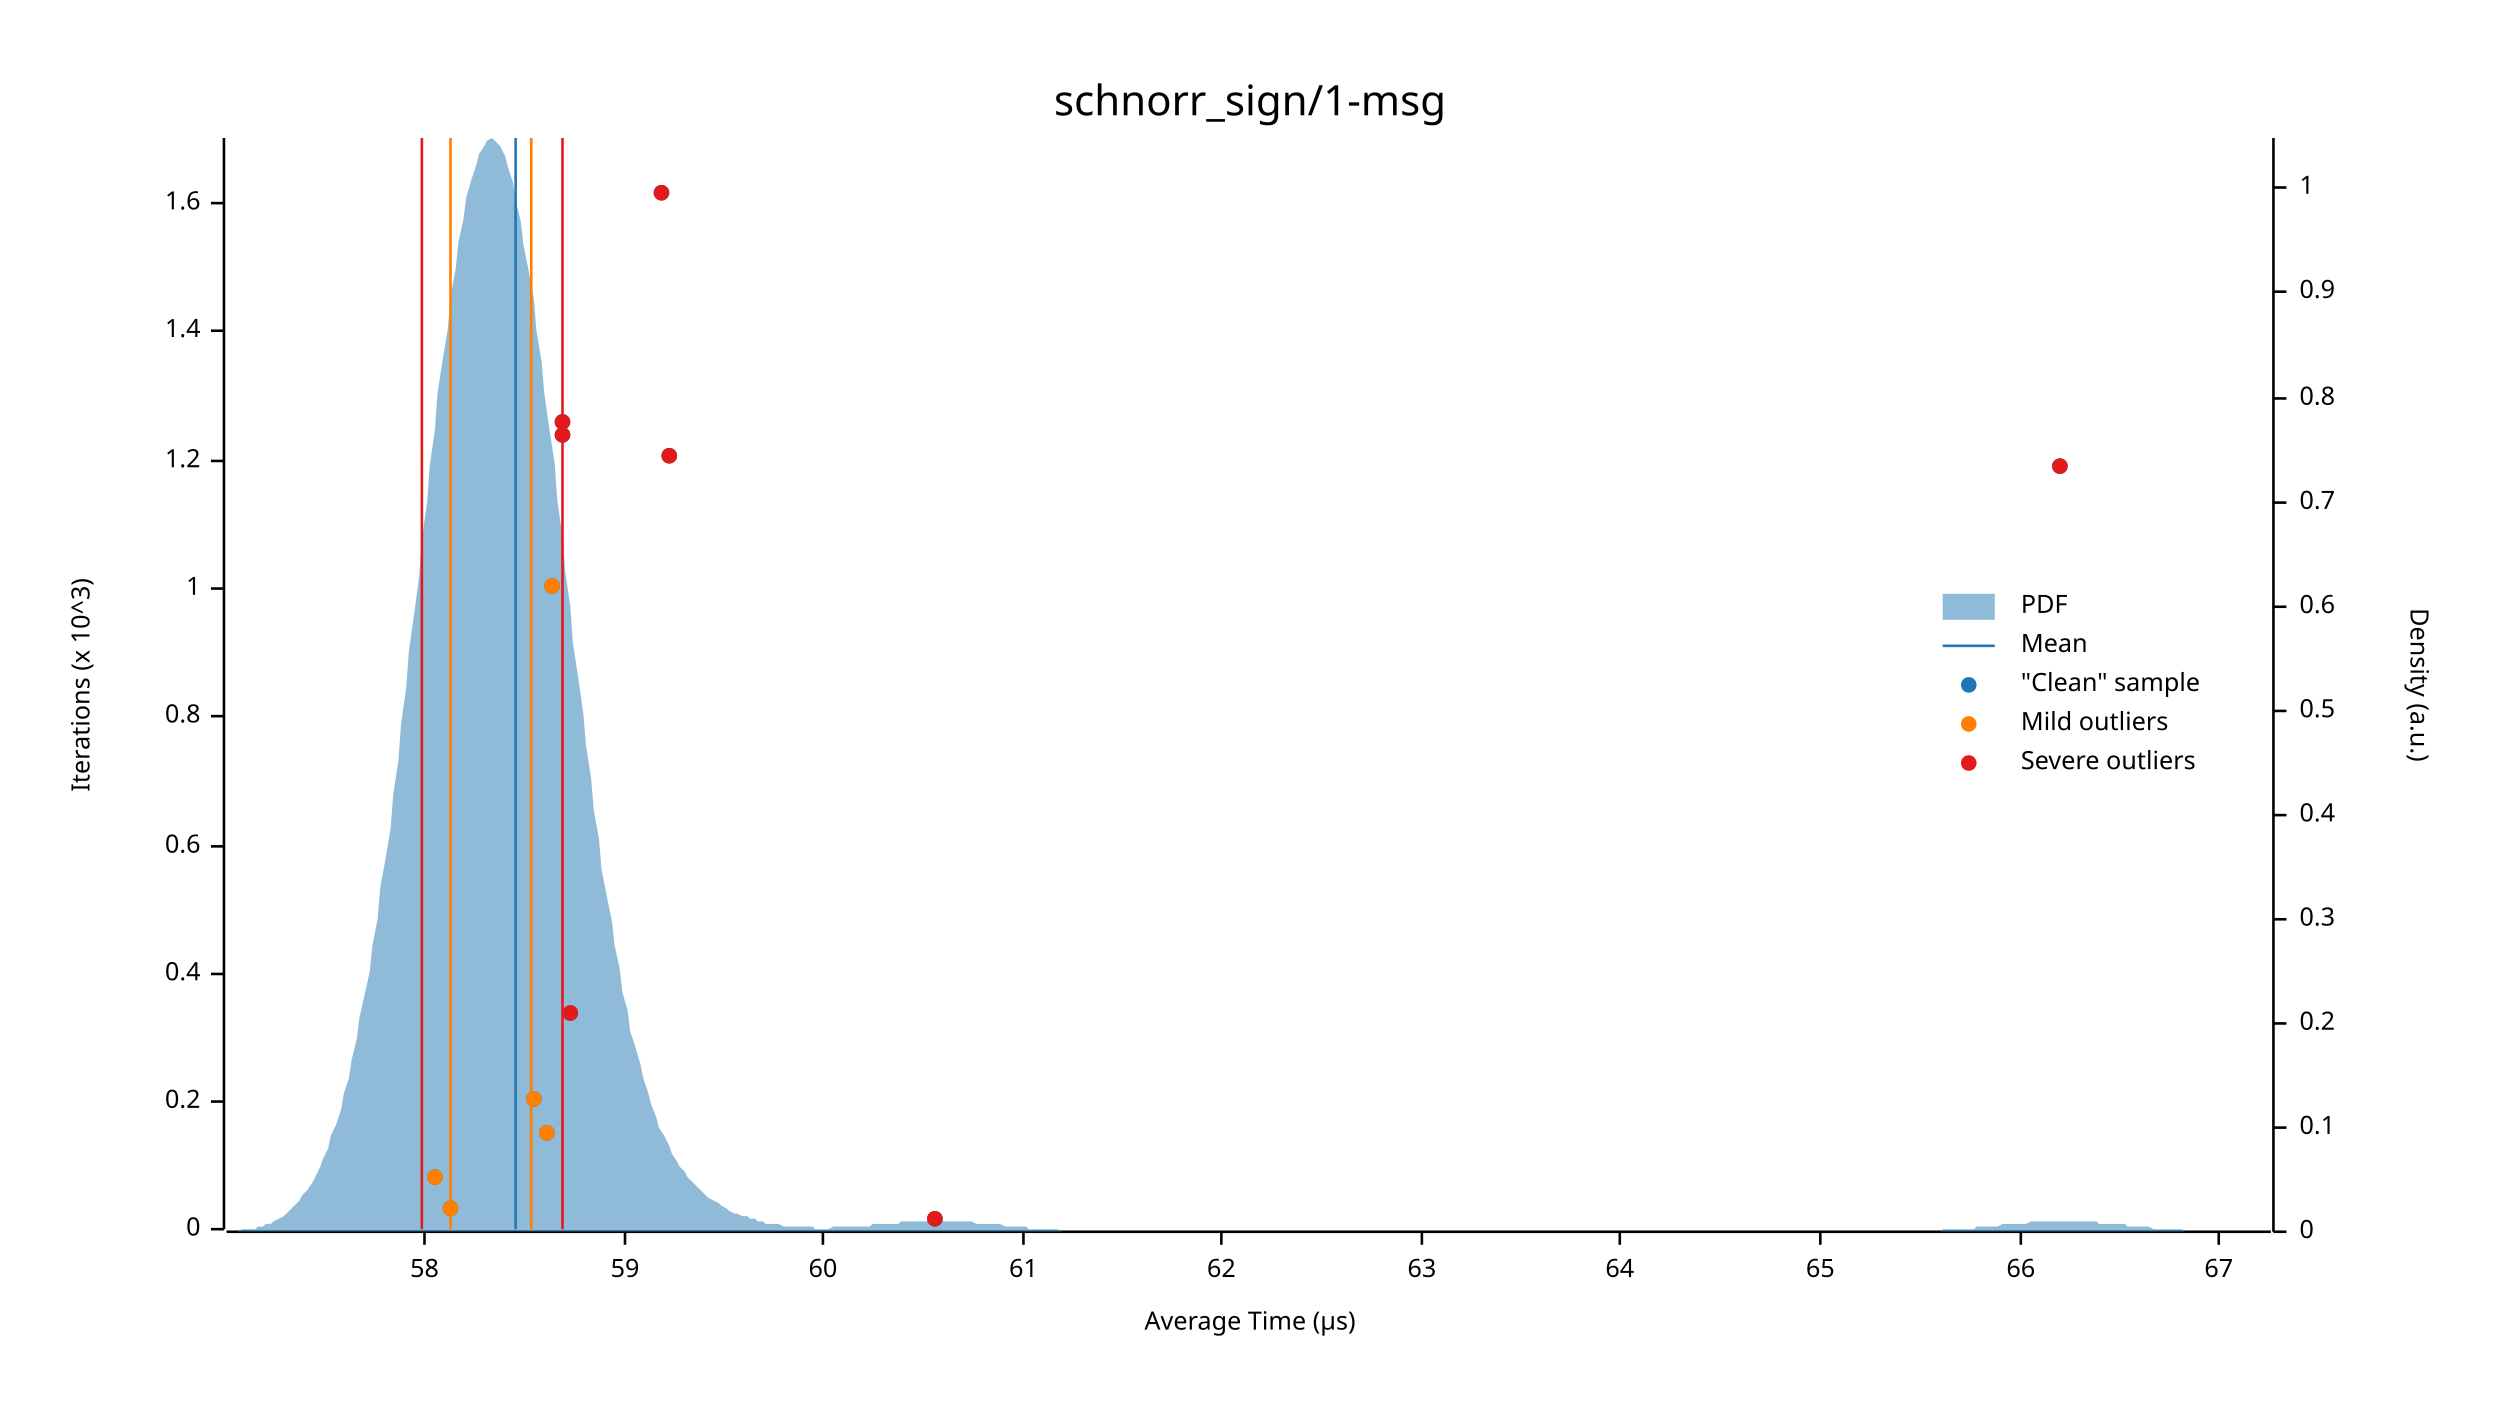
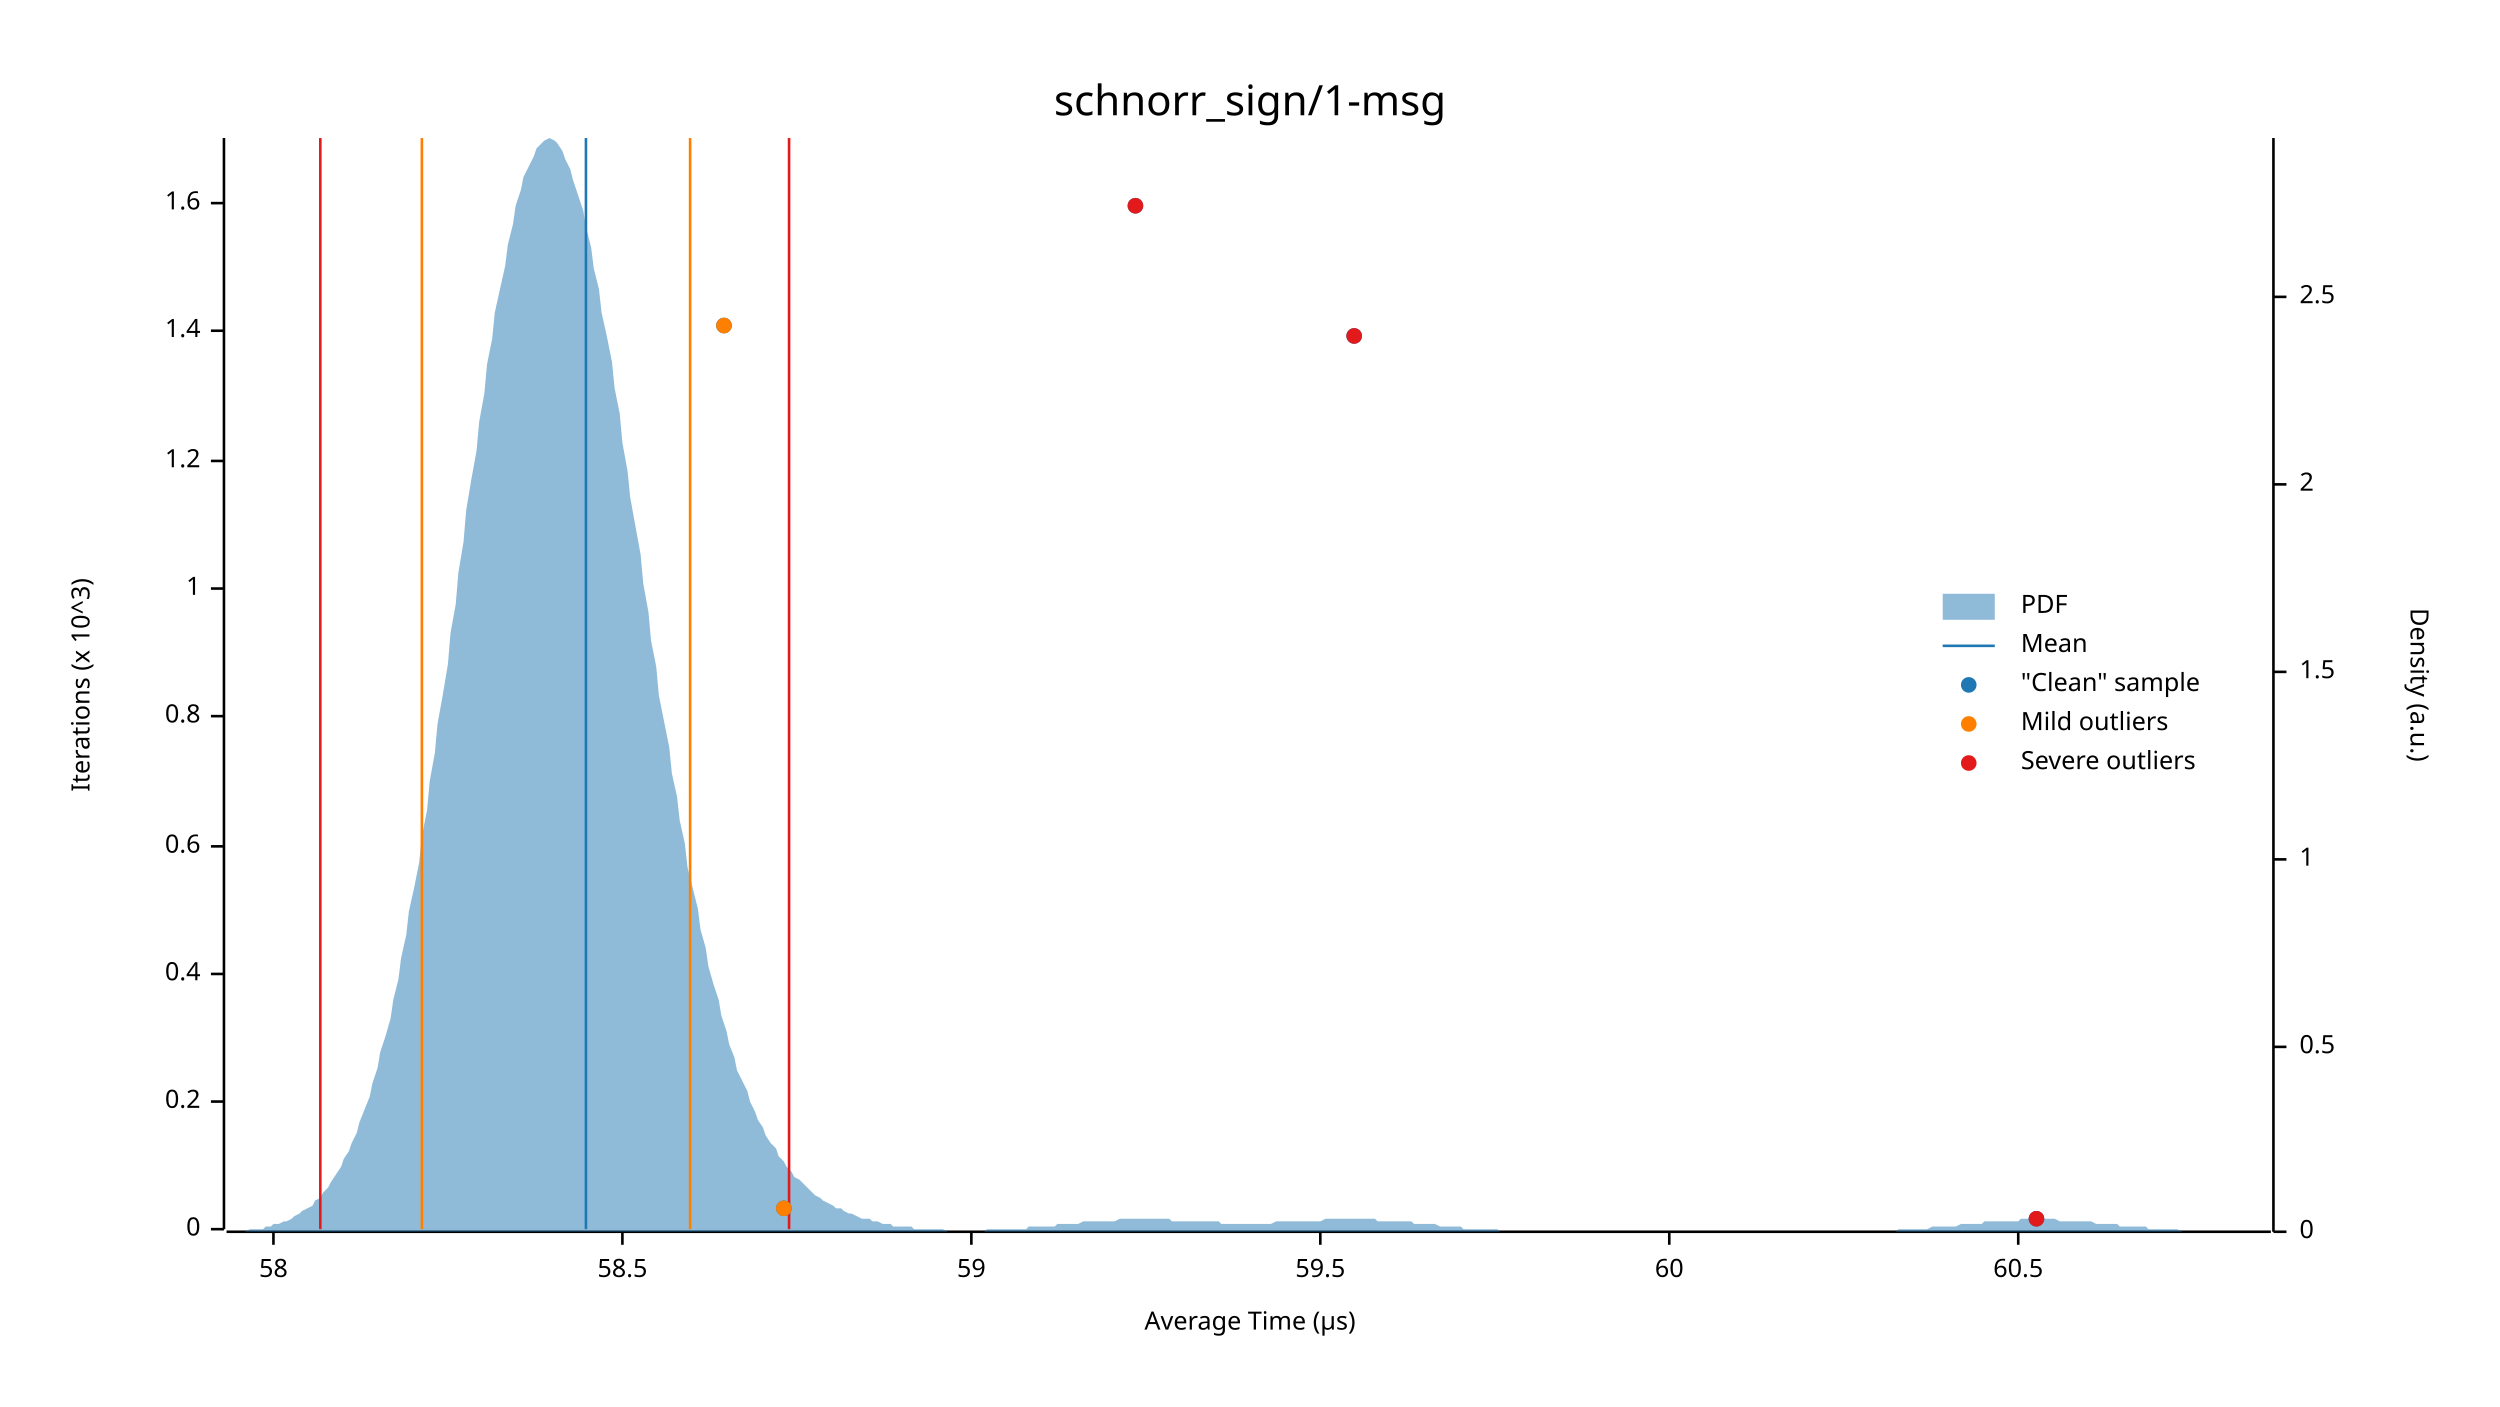
<svg xmlns="http://www.w3.org/2000/svg" width="960" height="540" viewBox="0 0 960 540">
  <text x="480" y="32" dy="0.76em" text-anchor="middle" font-family="sans-serif" font-size="16.129" opacity="1" fill="#000000">
schnorr_sign/1-msg
</text>
  <text x="27" y="263" dy="0.76em" text-anchor="middle" font-family="sans-serif" font-size="9.677" opacity="1" fill="#000000" transform="rotate(270, 27, 263)">
Iterations (x 10^3)
</text>
  <text x="480" y="513" dy="-0.5ex" text-anchor="middle" font-family="sans-serif" font-size="9.677" opacity="1" fill="#000000">
Average Time (µs)
</text>
  <polyline fill="none" opacity="1" stroke="#000000" stroke-width="1" points="86,53 86,472 " />
  <text x="77" y="472" dy="0.5ex" text-anchor="end" font-family="sans-serif" font-size="9.677" opacity="1" fill="#000000">
0
</text>
  <polyline fill="none" opacity="1" stroke="#000000" stroke-width="1" points="81,472 86,472 " />
  <text x="77" y="423" dy="0.5ex" text-anchor="end" font-family="sans-serif" font-size="9.677" opacity="1" fill="#000000">
0.2
</text>
  <polyline fill="none" opacity="1" stroke="#000000" stroke-width="1" points="81,423 86,423 " />
  <text x="77" y="374" dy="0.5ex" text-anchor="end" font-family="sans-serif" font-size="9.677" opacity="1" fill="#000000">
0.4
</text>
  <polyline fill="none" opacity="1" stroke="#000000" stroke-width="1" points="81,374 86,374 " />
  <text x="77" y="325" dy="0.5ex" text-anchor="end" font-family="sans-serif" font-size="9.677" opacity="1" fill="#000000">
0.6
</text>
  <polyline fill="none" opacity="1" stroke="#000000" stroke-width="1" points="81,325 86,325 " />
  <text x="77" y="275" dy="0.5ex" text-anchor="end" font-family="sans-serif" font-size="9.677" opacity="1" fill="#000000">
0.8
</text>
  <polyline fill="none" opacity="1" stroke="#000000" stroke-width="1" points="81,275 86,275 " />
  <text x="77" y="226" dy="0.5ex" text-anchor="end" font-family="sans-serif" font-size="9.677" opacity="1" fill="#000000">
1
</text>
  <polyline fill="none" opacity="1" stroke="#000000" stroke-width="1" points="81,226 86,226 " />
  <text x="77" y="177" dy="0.5ex" text-anchor="end" font-family="sans-serif" font-size="9.677" opacity="1" fill="#000000">
1.2
</text>
  <polyline fill="none" opacity="1" stroke="#000000" stroke-width="1" points="81,177 86,177 " />
  <text x="77" y="127" dy="0.5ex" text-anchor="end" font-family="sans-serif" font-size="9.677" opacity="1" fill="#000000">
1.4
</text>
  <polyline fill="none" opacity="1" stroke="#000000" stroke-width="1" points="81,127 86,127 " />
  <text x="77" y="78" dy="0.5ex" text-anchor="end" font-family="sans-serif" font-size="9.677" opacity="1" fill="#000000">
1.6
</text>
  <polyline fill="none" opacity="1" stroke="#000000" stroke-width="1" points="81,78 86,78 " />
  <polyline fill="none" opacity="1" stroke="#000000" stroke-width="1" points="87,473 872,473 " />
-   <text x="163" y="483" dy="0.76em" text-anchor="middle" font-family="sans-serif" font-size="9.677" opacity="1" fill="#000000">
+   <text x="105" y="483" dy="0.76em" text-anchor="middle" font-family="sans-serif" font-size="9.677" opacity="1" fill="#000000">
58
</text>
-   <polyline fill="none" opacity="1" stroke="#000000" stroke-width="1" points="163,473 163,478 " />
-   <text x="240" y="483" dy="0.76em" text-anchor="middle" font-family="sans-serif" font-size="9.677" opacity="1" fill="#000000">
+   <polyline fill="none" opacity="1" stroke="#000000" stroke-width="1" points="105,473 105,478 " />
+   <text x="239" y="483" dy="0.76em" text-anchor="middle" font-family="sans-serif" font-size="9.677" opacity="1" fill="#000000">
+ 58.5
+ </text>
+   <polyline fill="none" opacity="1" stroke="#000000" stroke-width="1" points="239,473 239,478 " />
+   <text x="373" y="483" dy="0.76em" text-anchor="middle" font-family="sans-serif" font-size="9.677" opacity="1" fill="#000000">
59
</text>
-   <polyline fill="none" opacity="1" stroke="#000000" stroke-width="1" points="240,473 240,478 " />
-   <text x="316" y="483" dy="0.76em" text-anchor="middle" font-family="sans-serif" font-size="9.677" opacity="1" fill="#000000">
+   <polyline fill="none" opacity="1" stroke="#000000" stroke-width="1" points="373,473 373,478 " />
+   <text x="507" y="483" dy="0.76em" text-anchor="middle" font-family="sans-serif" font-size="9.677" opacity="1" fill="#000000">
+ 59.5
+ </text>
+   <polyline fill="none" opacity="1" stroke="#000000" stroke-width="1" points="507,473 507,478 " />
+   <text x="641" y="483" dy="0.76em" text-anchor="middle" font-family="sans-serif" font-size="9.677" opacity="1" fill="#000000">
60
</text>
-   <polyline fill="none" opacity="1" stroke="#000000" stroke-width="1" points="316,473 316,478 " />
-   <text x="393" y="483" dy="0.76em" text-anchor="middle" font-family="sans-serif" font-size="9.677" opacity="1" fill="#000000">
- 61
+   <polyline fill="none" opacity="1" stroke="#000000" stroke-width="1" points="641,473 641,478 " />
+   <text x="775" y="483" dy="0.76em" text-anchor="middle" font-family="sans-serif" font-size="9.677" opacity="1" fill="#000000">
+ 60.5
</text>
-   <polyline fill="none" opacity="1" stroke="#000000" stroke-width="1" points="393,473 393,478 " />
-   <text x="469" y="483" dy="0.76em" text-anchor="middle" font-family="sans-serif" font-size="9.677" opacity="1" fill="#000000">
- 62
- </text>
-   <polyline fill="none" opacity="1" stroke="#000000" stroke-width="1" points="469,473 469,478 " />
-   <text x="546" y="483" dy="0.76em" text-anchor="middle" font-family="sans-serif" font-size="9.677" opacity="1" fill="#000000">
- 63
- </text>
-   <polyline fill="none" opacity="1" stroke="#000000" stroke-width="1" points="546,473 546,478 " />
-   <text x="622" y="483" dy="0.76em" text-anchor="middle" font-family="sans-serif" font-size="9.677" opacity="1" fill="#000000">
- 64
- </text>
-   <polyline fill="none" opacity="1" stroke="#000000" stroke-width="1" points="622,473 622,478 " />
-   <text x="699" y="483" dy="0.76em" text-anchor="middle" font-family="sans-serif" font-size="9.677" opacity="1" fill="#000000">
- 65
- </text>
-   <polyline fill="none" opacity="1" stroke="#000000" stroke-width="1" points="699,473 699,478 " />
-   <text x="776" y="483" dy="0.76em" text-anchor="middle" font-family="sans-serif" font-size="9.677" opacity="1" fill="#000000">
- 66
- </text>
-   <polyline fill="none" opacity="1" stroke="#000000" stroke-width="1" points="776,473 776,478 " />
-   <text x="852" y="483" dy="0.76em" text-anchor="middle" font-family="sans-serif" font-size="9.677" opacity="1" fill="#000000">
- 67
- </text>
-   <polyline fill="none" opacity="1" stroke="#000000" stroke-width="1" points="852,473 852,478 " />
+   <polyline fill="none" opacity="1" stroke="#000000" stroke-width="1" points="775,473 775,478 " />
  <text x="933" y="263" dy="0.76em" text-anchor="middle" font-family="sans-serif" font-size="9.677" opacity="1" fill="#000000" transform="rotate(90, 933, 263)">
Density (a.u.)
</text>
  <polyline fill="none" opacity="1" stroke="#000000" stroke-width="1" points="873,53 873,473 " />
  <text x="883" y="473" dy="0.5ex" text-anchor="start" font-family="sans-serif" font-size="9.677" opacity="1" fill="#000000">
0
</text>
  <polyline fill="none" opacity="1" stroke="#000000" stroke-width="1" points="873,473 878,473 " />
-   <text x="883" y="433" dy="0.5ex" text-anchor="start" font-family="sans-serif" font-size="9.677" opacity="1" fill="#000000">
- 0.1
- </text>
-   <polyline fill="none" opacity="1" stroke="#000000" stroke-width="1" points="873,433 878,433 " />
-   <text x="883" y="393" dy="0.5ex" text-anchor="start" font-family="sans-serif" font-size="9.677" opacity="1" fill="#000000">
- 0.2
- </text>
-   <polyline fill="none" opacity="1" stroke="#000000" stroke-width="1" points="873,393 878,393 " />
-   <text x="883" y="353" dy="0.5ex" text-anchor="start" font-family="sans-serif" font-size="9.677" opacity="1" fill="#000000">
- 0.3
- </text>
-   <polyline fill="none" opacity="1" stroke="#000000" stroke-width="1" points="873,353 878,353 " />
-   <text x="883" y="313" dy="0.5ex" text-anchor="start" font-family="sans-serif" font-size="9.677" opacity="1" fill="#000000">
- 0.4
- </text>
-   <polyline fill="none" opacity="1" stroke="#000000" stroke-width="1" points="873,313 878,313 " />
-   <text x="883" y="273" dy="0.5ex" text-anchor="start" font-family="sans-serif" font-size="9.677" opacity="1" fill="#000000">
+   <text x="883" y="402" dy="0.5ex" text-anchor="start" font-family="sans-serif" font-size="9.677" opacity="1" fill="#000000">
0.5
</text>
-   <polyline fill="none" opacity="1" stroke="#000000" stroke-width="1" points="873,273 878,273 " />
-   <text x="883" y="233" dy="0.5ex" text-anchor="start" font-family="sans-serif" font-size="9.677" opacity="1" fill="#000000">
- 0.6
- </text>
-   <polyline fill="none" opacity="1" stroke="#000000" stroke-width="1" points="873,233 878,233 " />
-   <text x="883" y="193" dy="0.5ex" text-anchor="start" font-family="sans-serif" font-size="9.677" opacity="1" fill="#000000">
- 0.7
- </text>
-   <polyline fill="none" opacity="1" stroke="#000000" stroke-width="1" points="873,193 878,193 " />
-   <text x="883" y="153" dy="0.5ex" text-anchor="start" font-family="sans-serif" font-size="9.677" opacity="1" fill="#000000">
- 0.8
- </text>
-   <polyline fill="none" opacity="1" stroke="#000000" stroke-width="1" points="873,153 878,153 " />
-   <text x="883" y="112" dy="0.5ex" text-anchor="start" font-family="sans-serif" font-size="9.677" opacity="1" fill="#000000">
- 0.9
- </text>
-   <polyline fill="none" opacity="1" stroke="#000000" stroke-width="1" points="873,112 878,112 " />
-   <text x="883" y="72" dy="0.5ex" text-anchor="start" font-family="sans-serif" font-size="9.677" opacity="1" fill="#000000">
+   <polyline fill="none" opacity="1" stroke="#000000" stroke-width="1" points="873,402 878,402 " />
+   <text x="883" y="330" dy="0.5ex" text-anchor="start" font-family="sans-serif" font-size="9.677" opacity="1" fill="#000000">
1
</text>
-   <polyline fill="none" opacity="1" stroke="#000000" stroke-width="1" points="873,72 878,72 " />
-   <polygon opacity="0.5" fill="#1F78B4" points="87,473 88,473 90,473 91,473 93,472 94,472 96,472 98,472 99,471 101,471 102,470 104,470 105,469 107,468 109,467 110,466 112,464 113,463 115,461 116,459 118,457 120,454 121,452 123,448 124,445 126,441 127,436 129,432 131,426 132,420 134,414 135,407 137,399 138,391 140,382 142,373 143,363 145,353 146,341 148,330 150,318 151,305 153,292 154,278 156,264 157,250 159,236 161,221 162,207 164,193 165,179 167,165 168,151 170,138 172,126 173,114 175,103 176,93 178,84 179,76 181,69 183,63 184,59 186,56 187,54 189,53 190,54 192,56 194,60 195,64 197,70 198,77 200,85 201,94 203,104 205,115 206,127 208,139 209,151 211,165 213,178 214,192 216,206 217,219 219,233 220,247 222,260 224,274 225,286 227,299 228,311 230,322 231,334 233,344 235,354 236,363 238,372 239,381 241,388 242,396 244,402 246,409 247,414 249,420 250,424 252,429 253,433 255,436 257,440 258,443 260,446 261,448 263,450 264,452 266,454 268,456 269,457 271,459 272,460 274,461 276,462 277,463 279,464 280,465 282,466 283,466 285,467 287,467 288,468 290,468 291,469 293,469 294,470 296,470 298,470 299,470 301,471 302,471 304,471 305,471 307,471 309,471 310,471 312,471 313,472 315,472 316,472 318,472 320,471 321,471 323,471 324,471 326,471 327,471 329,471 331,471 332,471 334,471 335,470 337,470 339,470 340,470 342,470 343,470 345,470 346,469 348,469 350,469 351,469 353,469 354,469 356,469 357,469 359,469 361,469 362,469 364,469 365,469 367,469 368,469 370,469 372,469 373,469 375,470 376,470 378,470 379,470 381,470 383,470 384,470 386,471 387,471 389,471 391,471 392,471 394,471 395,472 397,472 398,472 400,472 402,472 403,472 405,472 406,472 408,473 409,473 411,473 413,473 414,473 416,473 417,473 419,473 420,473 422,473 424,473 425,473 427,473 428,473 430,473 431,473 433,473 435,473 436,473 438,473 439,473 441,473 442,473 444,473 446,473 447,473 449,473 450,473 452,473 454,473 455,473 457,473 458,473 460,473 461,473 463,473 465,473 466,473 468,473 469,473 471,473 472,473 474,473 476,473 477,473 479,473 480,473 482,473 483,473 485,473 487,473 488,473 490,473 491,473 493,473 494,473 496,473 498,473 499,473 501,473 502,473 504,473 505,473 507,473 509,473 510,473 512,473 513,473 515,473 517,473 518,473 520,473 521,473 523,473 524,473 526,473 528,473 529,473 531,473 532,473 534,473 535,473 537,473 539,473 540,473 542,473 543,473 545,473 546,473 548,473 550,473 551,473 553,473 554,473 556,473 557,473 559,473 561,473 562,473 564,473 565,473 567,473 568,473 570,473 572,473 573,473 575,473 576,473 578,473 580,473 581,473 583,473 584,473 586,473 587,473 589,473 591,473 592,473 594,473 595,473 597,473 598,473 600,473 602,473 603,473 605,473 606,473 608,473 609,473 611,473 613,473 614,473 616,473 617,473 619,473 620,473 622,473 624,473 625,473 627,473 628,473 630,473 632,473 633,473 635,473 636,473 638,473 639,473 641,473 643,473 644,473 646,473 647,473 649,473 650,473 652,473 654,473 655,473 657,473 658,473 660,473 661,473 663,473 665,473 666,473 668,473 669,473 671,473 672,473 674,473 676,473 677,473 679,473 680,473 682,473 683,473 685,473 687,473 688,473 690,473 691,473 693,473 695,473 696,473 698,473 699,473 701,473 702,473 704,473 706,473 707,473 709,473 710,473 712,473 713,473 715,473 717,473 718,473 720,473 721,473 723,473 724,473 726,473 728,473 729,473 731,473 732,473 734,473 735,473 737,473 739,473 740,473 742,473 743,473 745,473 746,472 748,472 750,472 751,472 753,472 754,472 756,472 758,472 759,471 761,471 762,471 764,471 765,471 767,471 769,470 770,470 772,470 773,470 775,470 776,470 778,470 780,469 781,469 783,469 784,469 786,469 787,469 789,469 791,469 792,469 794,469 795,469 797,469 798,469 800,469 802,469 803,469 805,469 806,470 808,470 809,470 811,470 813,470 814,470 816,470 817,471 819,471 821,471 822,471 824,471 825,471 827,472 828,472 830,472 832,472 833,472 835,472 836,472 838,472 839,473 841,473 843,473 844,473 846,473 847,473 849,473 850,473 852,473 854,473 855,473 857,473 858,473 860,473 861,473 863,473 865,473 866,473 868,473 869,473 871,473 873,473 873,473 87,473 " />
-   <polyline fill="none" opacity="1" stroke="#1F78B4" stroke-width="1" points="198,472 198,53 " />
-   <polyline fill="none" opacity="1" stroke="#FF7F00" stroke-width="1" points="173,472 173,53 " />
-   <polyline fill="none" opacity="1" stroke="#FF7F00" stroke-width="1" points="204,472 204,53 " />
-   <polyline fill="none" opacity="1" stroke="#E31A1C" stroke-width="1" points="162,472 162,53 " />
-   <polyline fill="none" opacity="1" stroke="#E31A1C" stroke-width="1" points="216,472 216,53 " />
-   <circle cx="359" cy="468" r="3" opacity="1" fill="#1F78B4" stroke="none" stroke-width="1" />
-   <circle cx="173" cy="464" r="3" opacity="1" fill="#1F78B4" stroke="none" stroke-width="1" />
-   <circle cx="167" cy="452" r="3" opacity="1" fill="#1F78B4" stroke="none" stroke-width="1" />
-   <circle cx="210" cy="435" r="3" opacity="1" fill="#1F78B4" stroke="none" stroke-width="1" />
-   <circle cx="205" cy="422" r="3" opacity="1" fill="#1F78B4" stroke="none" stroke-width="1" />
-   <circle cx="219" cy="389" r="3" opacity="1" fill="#1F78B4" stroke="none" stroke-width="1" />
-   <circle cx="212" cy="225" r="3" opacity="1" fill="#1F78B4" stroke="none" stroke-width="1" />
-   <circle cx="791" cy="179" r="3" opacity="1" fill="#1F78B4" stroke="none" stroke-width="1" />
-   <circle cx="257" cy="175" r="3" opacity="1" fill="#1F78B4" stroke="none" stroke-width="1" />
-   <circle cx="216" cy="167" r="3" opacity="1" fill="#1F78B4" stroke="none" stroke-width="1" />
-   <circle cx="216" cy="162" r="3" opacity="1" fill="#1F78B4" stroke="none" stroke-width="1" />
-   <circle cx="254" cy="74" r="3" opacity="1" fill="#1F78B4" stroke="none" stroke-width="1" />
-   <circle cx="173" cy="464" r="3" opacity="1" fill="#FF7F00" stroke="none" stroke-width="1" />
-   <circle cx="167" cy="452" r="3" opacity="1" fill="#FF7F00" stroke="none" stroke-width="1" />
-   <circle cx="210" cy="435" r="3" opacity="1" fill="#FF7F00" stroke="none" stroke-width="1" />
-   <circle cx="205" cy="422" r="3" opacity="1" fill="#FF7F00" stroke="none" stroke-width="1" />
-   <circle cx="212" cy="225" r="3" opacity="1" fill="#FF7F00" stroke="none" stroke-width="1" />
-   <circle cx="359" cy="468" r="3" opacity="1" fill="#E31A1C" stroke="none" stroke-width="1" />
-   <circle cx="219" cy="389" r="3" opacity="1" fill="#E31A1C" stroke="none" stroke-width="1" />
-   <circle cx="791" cy="179" r="3" opacity="1" fill="#E31A1C" stroke="none" stroke-width="1" />
-   <circle cx="257" cy="175" r="3" opacity="1" fill="#E31A1C" stroke="none" stroke-width="1" />
-   <circle cx="216" cy="167" r="3" opacity="1" fill="#E31A1C" stroke="none" stroke-width="1" />
-   <circle cx="216" cy="162" r="3" opacity="1" fill="#E31A1C" stroke="none" stroke-width="1" />
-   <circle cx="254" cy="74" r="3" opacity="1" fill="#E31A1C" stroke="none" stroke-width="1" />
+   <polyline fill="none" opacity="1" stroke="#000000" stroke-width="1" points="873,330 878,330 " />
+   <text x="883" y="258" dy="0.5ex" text-anchor="start" font-family="sans-serif" font-size="9.677" opacity="1" fill="#000000">
+ 1.5
+ </text>
+   <polyline fill="none" opacity="1" stroke="#000000" stroke-width="1" points="873,258 878,258 " />
+   <text x="883" y="186" dy="0.5ex" text-anchor="start" font-family="sans-serif" font-size="9.677" opacity="1" fill="#000000">
+ 2
+ </text>
+   <polyline fill="none" opacity="1" stroke="#000000" stroke-width="1" points="873,186 878,186 " />
+   <text x="883" y="114" dy="0.5ex" text-anchor="start" font-family="sans-serif" font-size="9.677" opacity="1" fill="#000000">
+ 2.5
+ </text>
+   <polyline fill="none" opacity="1" stroke="#000000" stroke-width="1" points="873,114 878,114 " />
+   <polygon opacity="0.5" fill="#1F78B4" points="87,473 88,473 90,473 91,473 93,473 94,473 96,472 98,472 99,472 101,472 102,471 104,471 105,470 107,470 109,469 110,469 112,468 113,467 115,466 116,465 118,464 120,463 121,461 123,460 124,458 126,456 127,454 129,451 131,448 132,445 134,442 135,439 137,435 138,431 140,426 142,421 143,416 145,410 146,404 148,398 150,391 151,384 153,376 154,368 156,359 157,350 159,341 161,331 162,321 164,311 165,300 167,289 168,278 170,267 172,255 173,243 175,232 176,220 178,208 179,196 181,184 183,173 184,162 186,151 187,140 189,130 190,120 192,111 194,102 195,94 197,86 198,79 200,73 201,68 203,64 205,60 206,57 208,55 209,54 211,53 213,54 214,55 216,58 217,61 219,65 220,69 222,75 224,81 225,87 227,95 228,103 230,111 231,120 233,129 235,139 236,149 238,159 239,170 241,181 242,191 244,202 246,213 247,224 249,235 250,246 252,256 253,267 255,277 257,287 258,297 260,306 261,315 263,324 264,333 266,341 268,349 269,357 271,364 272,371 274,378 276,384 277,390 279,396 280,401 282,406 283,411 285,415 287,419 288,423 290,427 291,430 293,433 294,436 296,439 298,441 299,444 301,446 302,448 304,450 305,452 307,453 309,455 310,456 312,458 313,459 315,460 316,461 318,462 320,463 321,464 323,464 324,465 326,466 327,466 329,467 331,468 332,468 334,468 335,469 337,469 339,470 340,470 342,470 343,471 345,471 346,471 348,471 350,471 351,472 353,472 354,472 356,472 357,472 359,472 361,472 362,472 364,473 365,473 367,473 368,473 370,473 372,473 373,473 375,473 376,473 378,473 379,472 381,472 383,472 384,472 386,472 387,472 389,472 391,472 392,472 394,472 395,471 397,471 398,471 400,471 402,471 403,471 405,471 406,470 408,470 409,470 411,470 413,470 414,470 416,469 417,469 419,469 420,469 422,469 424,469 425,469 427,469 428,469 430,468 431,468 433,468 435,468 436,468 438,468 439,468 441,468 442,468 444,468 446,468 447,468 449,468 450,469 452,469 454,469 455,469 457,469 458,469 460,469 461,469 463,469 465,469 466,469 468,469 469,470 471,470 472,470 474,470 476,470 477,470 479,470 480,470 482,470 483,470 485,470 487,470 488,470 490,469 491,469 493,469 494,469 496,469 498,469 499,469 501,469 502,469 504,469 505,469 507,469 509,468 510,468 512,468 513,468 515,468 517,468 518,468 520,468 521,468 523,468 524,468 526,468 528,468 529,469 531,469 532,469 534,469 535,469 537,469 539,469 540,469 542,469 543,470 545,470 546,470 548,470 550,470 551,470 553,471 554,471 556,471 557,471 559,471 561,471 562,472 564,472 565,472 567,472 568,472 570,472 572,472 573,472 575,472 576,473 578,473 580,473 581,473 583,473 584,473 586,473 587,473 589,473 591,473 592,473 594,473 595,473 597,473 598,473 600,473 602,473 603,473 605,473 606,473 608,473 609,473 611,473 613,473 614,473 616,473 617,473 619,473 620,473 622,473 624,473 625,473 627,473 628,473 630,473 632,473 633,473 635,473 636,473 638,473 639,473 641,473 643,473 644,473 646,473 647,473 649,473 650,473 652,473 654,473 655,473 657,473 658,473 660,473 661,473 663,473 665,473 666,473 668,473 669,473 671,473 672,473 674,473 676,473 677,473 679,473 680,473 682,473 683,473 685,473 687,473 688,473 690,473 691,473 693,473 695,473 696,473 698,473 699,473 701,473 702,473 704,473 706,473 707,473 709,473 710,473 712,473 713,473 715,473 717,473 718,473 720,473 721,473 723,473 724,473 726,473 728,473 729,472 731,472 732,472 734,472 735,472 737,472 739,472 740,472 742,471 743,471 745,471 746,471 748,471 750,471 751,471 753,470 754,470 756,470 758,470 759,470 761,470 762,469 764,469 765,469 767,469 769,469 770,469 772,469 773,469 775,469 776,468 778,468 780,468 781,468 783,468 784,468 786,468 787,468 789,468 791,469 792,469 794,469 795,469 797,469 798,469 800,469 802,469 803,469 805,470 806,470 808,470 809,470 811,470 813,470 814,471 816,471 817,471 819,471 821,471 822,471 824,471 825,472 827,472 828,472 830,472 832,472 833,472 835,472 836,472 838,473 839,473 841,473 843,473 844,473 846,473 847,473 849,473 850,473 852,473 854,473 855,473 857,473 858,473 860,473 861,473 863,473 865,473 866,473 868,473 869,473 871,473 873,473 873,473 87,473 " />
+   <polyline fill="none" opacity="1" stroke="#1F78B4" stroke-width="1" points="225,472 225,53 " />
+   <polyline fill="none" opacity="1" stroke="#FF7F00" stroke-width="1" points="162,472 162,53 " />
+   <polyline fill="none" opacity="1" stroke="#FF7F00" stroke-width="1" points="265,472 265,53 " />
+   <polyline fill="none" opacity="1" stroke="#E31A1C" stroke-width="1" points="123,472 123,53 " />
+   <polyline fill="none" opacity="1" stroke="#E31A1C" stroke-width="1" points="303,472 303,53 " />
+   <circle cx="782" cy="468" r="3" opacity="1" fill="#1F78B4" stroke="none" stroke-width="1" />
+   <circle cx="301" cy="464" r="3" opacity="1" fill="#1F78B4" stroke="none" stroke-width="1" />
+   <circle cx="520" cy="129" r="3" opacity="1" fill="#1F78B4" stroke="none" stroke-width="1" />
+   <circle cx="278" cy="125" r="3" opacity="1" fill="#1F78B4" stroke="none" stroke-width="1" />
+   <circle cx="436" cy="79" r="3" opacity="1" fill="#1F78B4" stroke="none" stroke-width="1" />
+   <circle cx="301" cy="464" r="3" opacity="1" fill="#FF7F00" stroke="none" stroke-width="1" />
+   <circle cx="278" cy="125" r="3" opacity="1" fill="#FF7F00" stroke="none" stroke-width="1" />
+   <circle cx="782" cy="468" r="3" opacity="1" fill="#E31A1C" stroke="none" stroke-width="1" />
+   <circle cx="520" cy="129" r="3" opacity="1" fill="#E31A1C" stroke="none" stroke-width="1" />
+   <circle cx="436" cy="79" r="3" opacity="1" fill="#E31A1C" stroke="none" stroke-width="1" />
  <text x="776" y="228" dy="0.76em" text-anchor="start" font-family="sans-serif" font-size="9.677" opacity="1" fill="#000000">
PDF
</text>
  <text x="776" y="243" dy="0.76em" text-anchor="start" font-family="sans-serif" font-size="9.677" opacity="1" fill="#000000">
Mean
</text>
  <text x="776" y="258" dy="0.76em" text-anchor="start" font-family="sans-serif" font-size="9.677" opacity="1" fill="#000000">
"Clean" sample
</text>
  <text x="776" y="273" dy="0.76em" text-anchor="start" font-family="sans-serif" font-size="9.677" opacity="1" fill="#000000">
Mild outliers
</text>
  <text x="776" y="288" dy="0.76em" text-anchor="start" font-family="sans-serif" font-size="9.677" opacity="1" fill="#000000">
Severe outliers
</text>
  <rect x="746" y="228" width="20" height="10" opacity="0.5" fill="#1F78B4" stroke="none" />
  <polyline fill="none" opacity="1" stroke="#1F78B4" stroke-width="1" points="746,248 766,248 " />
  <circle cx="756" cy="263" r="3" opacity="1" fill="#1F78B4" stroke="none" stroke-width="1" />
  <circle cx="756" cy="278" r="3" opacity="1" fill="#FF7F00" stroke="none" stroke-width="1" />
  <circle cx="756" cy="293" r="3" opacity="1" fill="#E31A1C" stroke="none" stroke-width="1" />
</svg>
